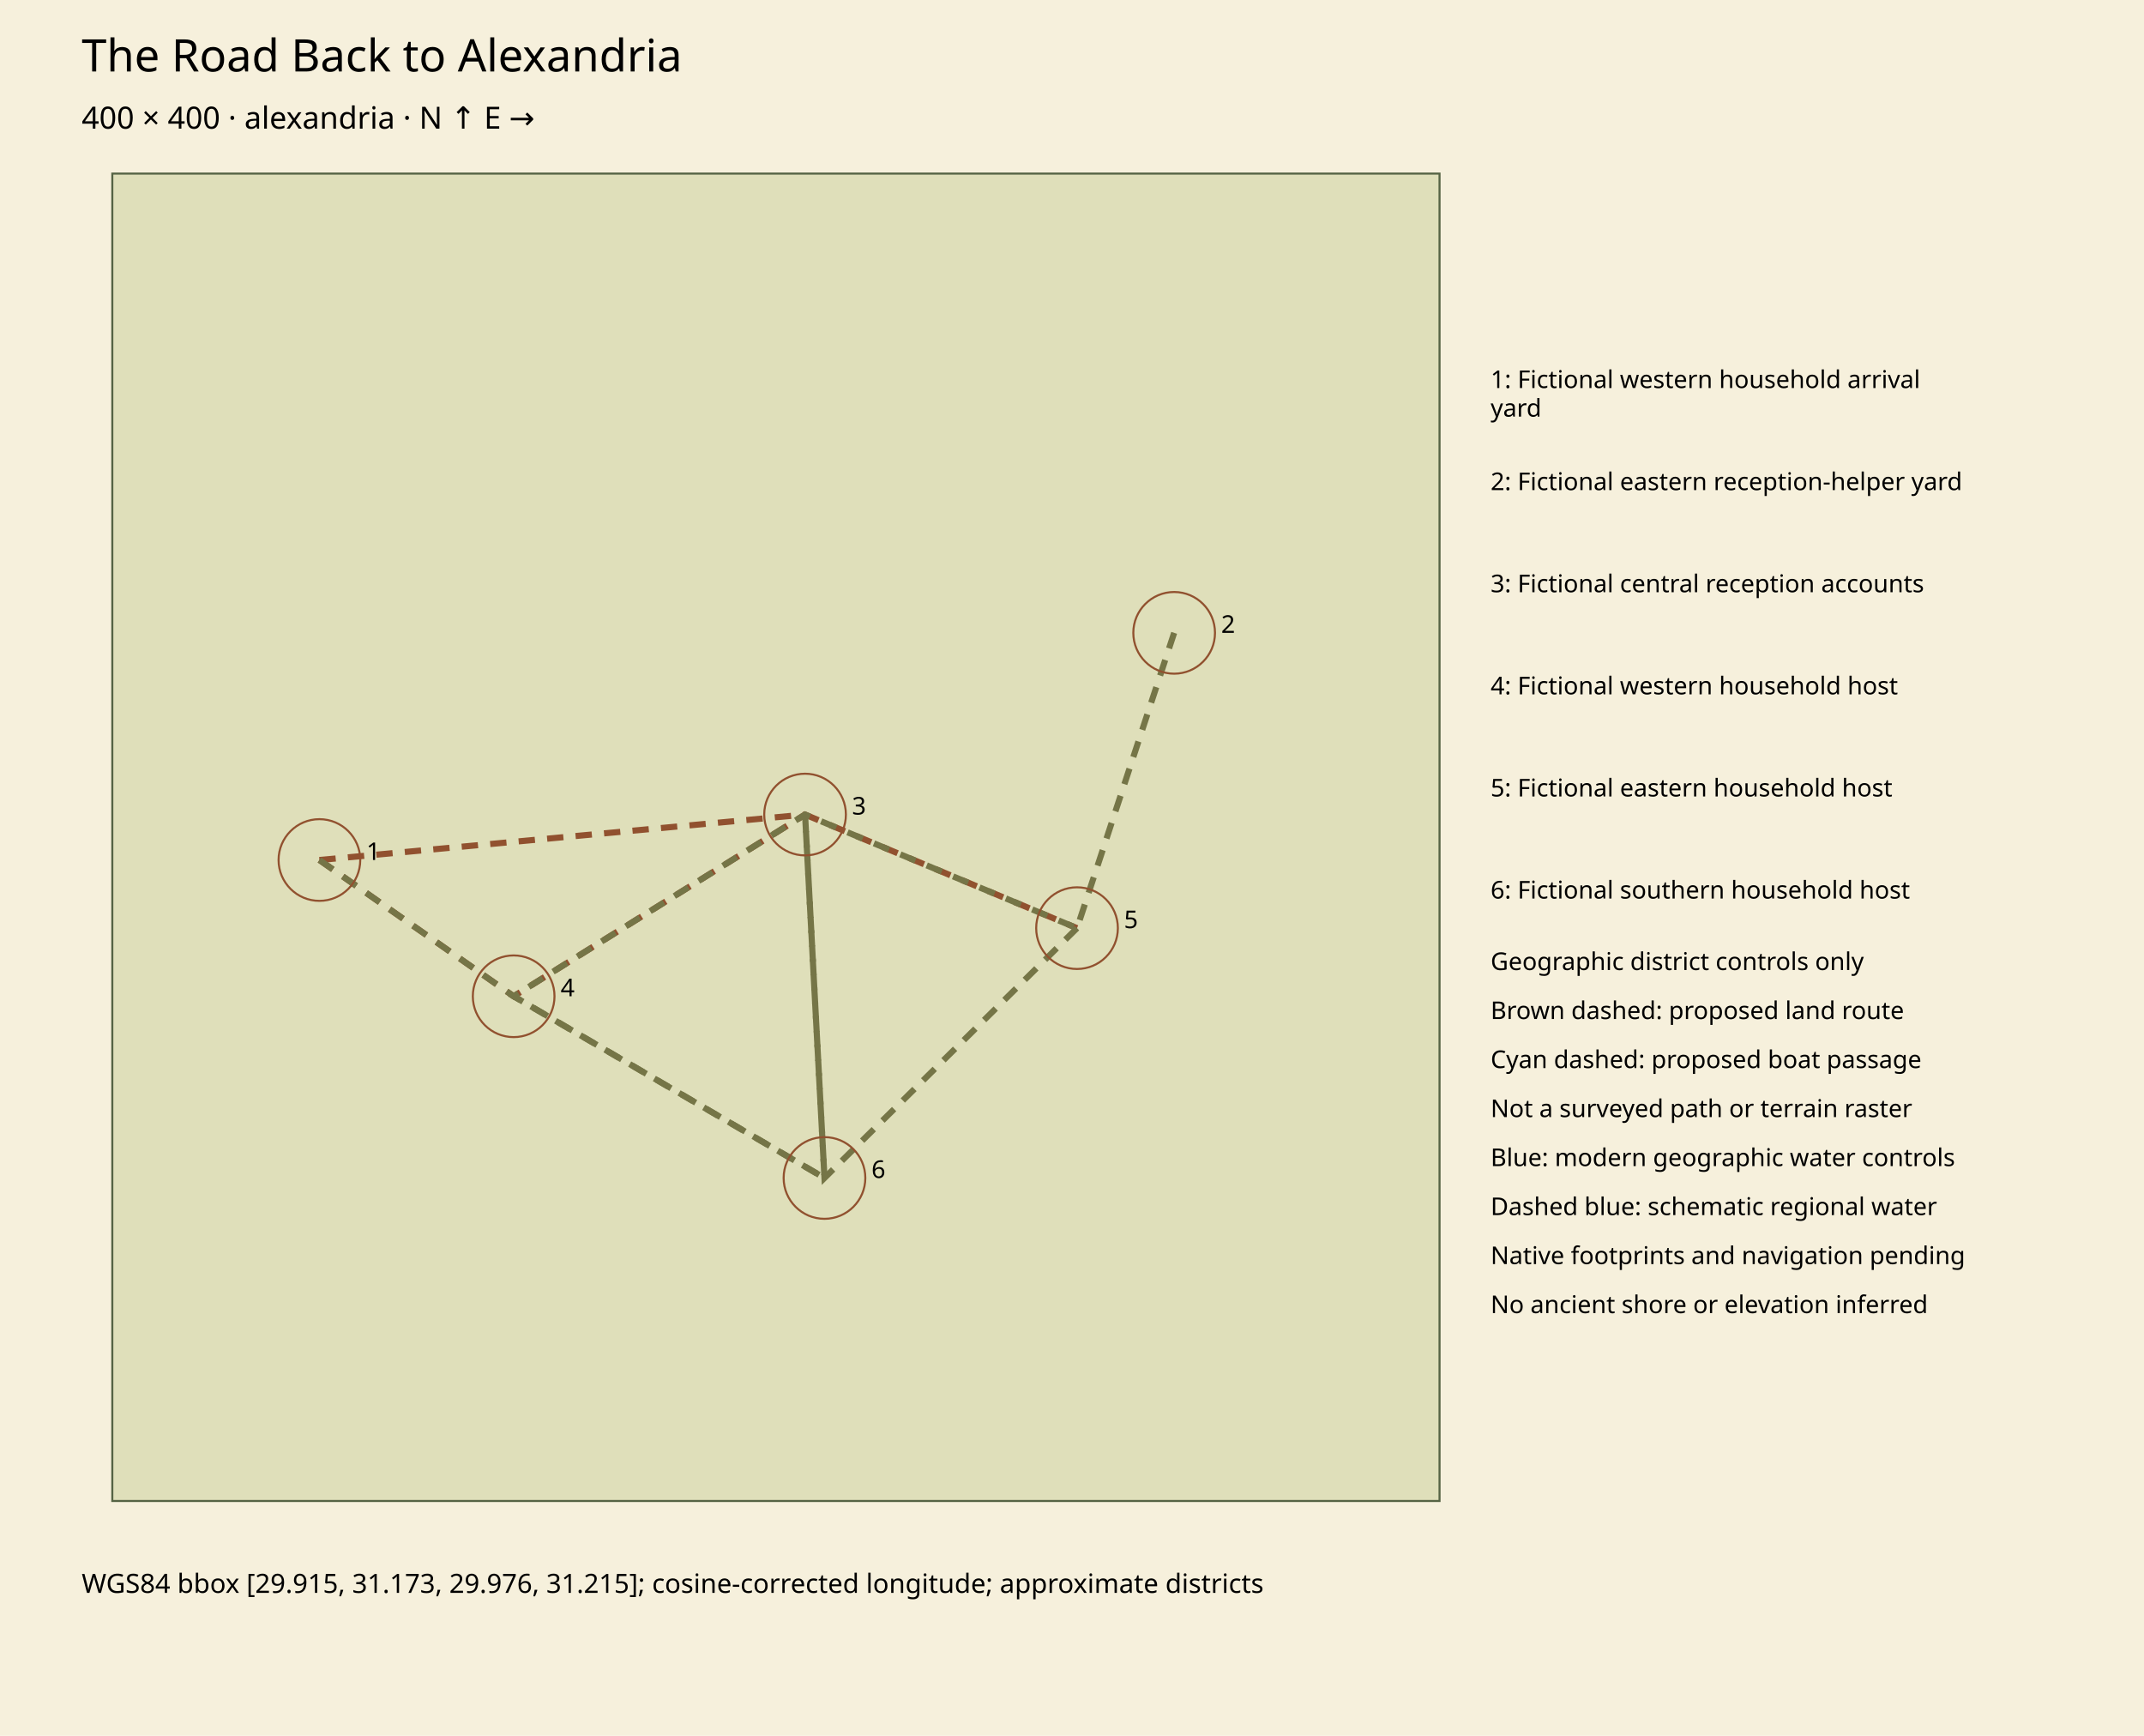
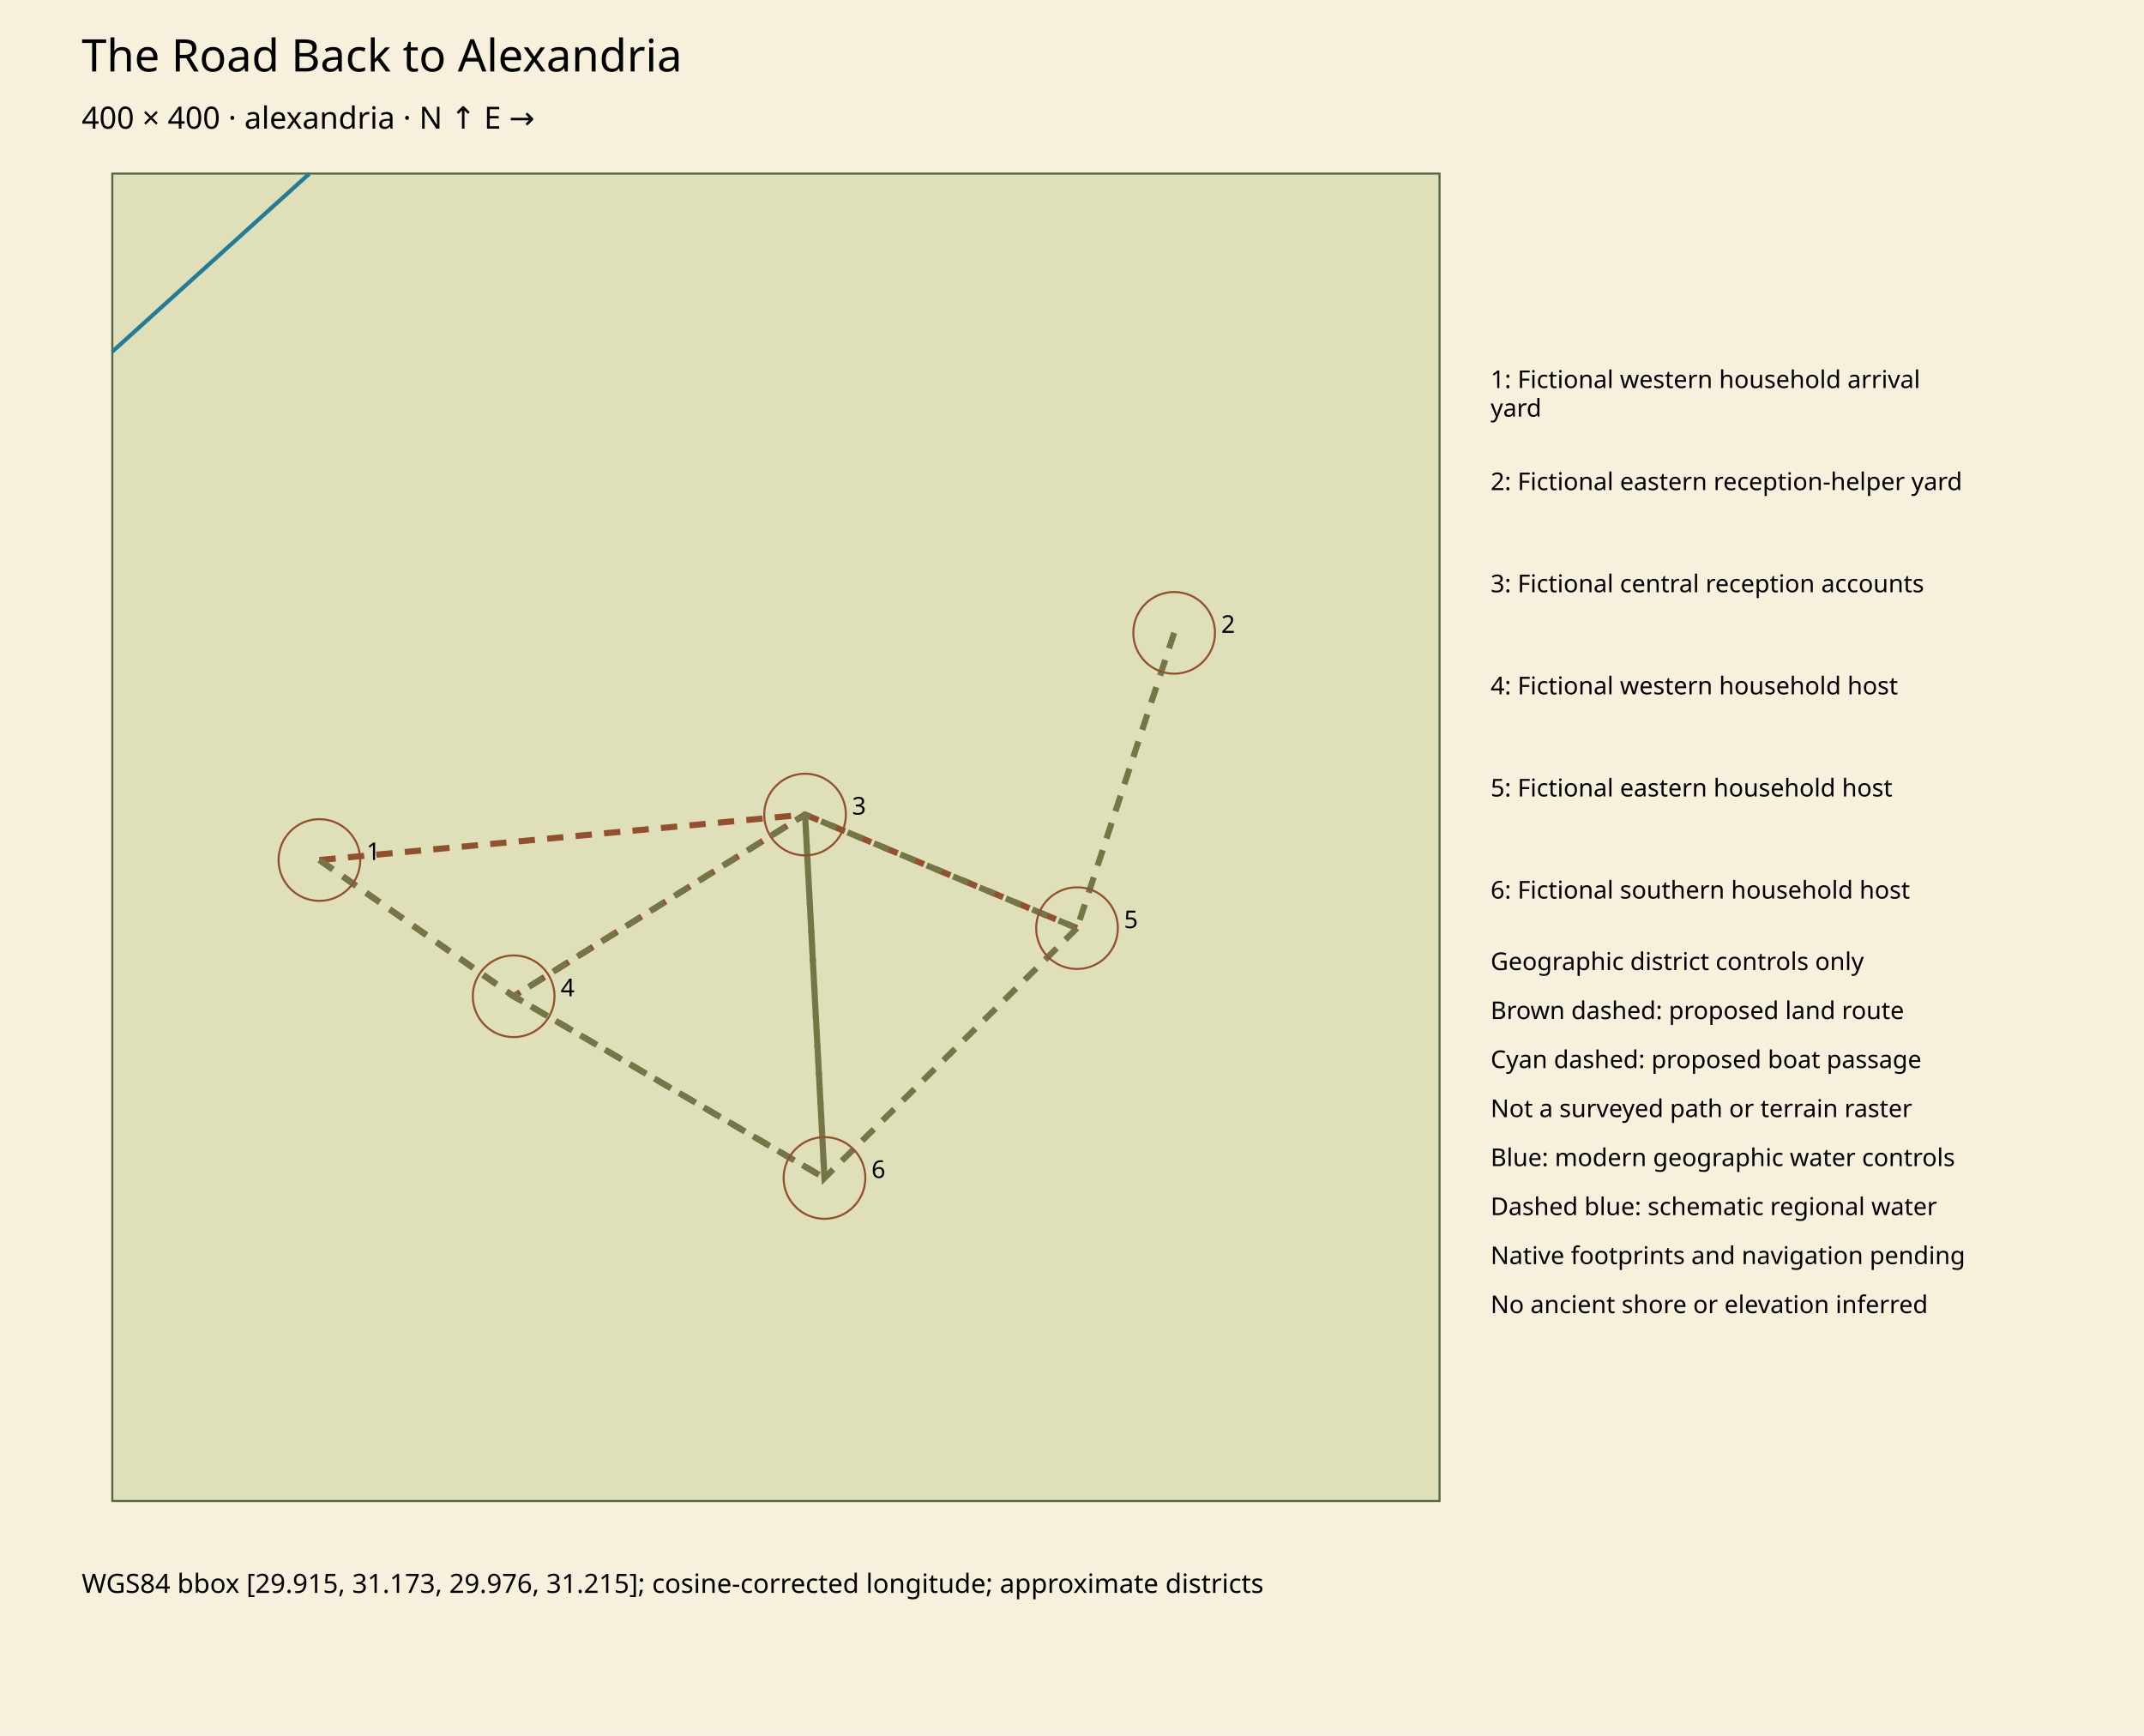
<svg xmlns="http://www.w3.org/2000/svg" viewBox="0 0 1050 850" role="img" aria-label="The Road Back to Alexandria geographic districts">
  <rect width="1050" height="850" fill="#f6f0dc" />
  <rect x="55" y="85" width="650" height="650" fill="#dfdfba" stroke="#556344" />
  <text x="40" y="35" font-family="sans-serif" font-size="22">The Road Back to Alexandria</text>
  <text x="40" y="63" font-family="sans-serif" font-size="15">400 × 400 · alexandria · N ↑ E →</text>
+   <polyline points="151.54,85.00 55.00,172.20" fill="none" stroke="#247b96" stroke-width="2" />
  <polyline data-corridor="western-host-link" points="156.43,421.13 251.56,487.85 394.27,398.87" fill="none" stroke="#91512f" stroke-width="3" stroke-dasharray="8 6" />
  <polyline data-corridor="eastern-host-link" points="156.43,421.13 394.27,398.87 527.46,454.49" fill="none" stroke="#91512f" stroke-width="3" stroke-dasharray="8 6" />
  <polyline data-corridor="southern-host-link" points="156.43,421.13 251.56,487.85 403.78,576.83 394.27,398.87" fill="none" stroke="#757547" stroke-width="3" stroke-dasharray="8 6" />
  <polyline data-corridor="helper-distribution" points="575.03,309.89 527.46,454.49 394.27,398.87 251.56,487.85 403.78,576.83" fill="none" stroke="#757547" stroke-width="3" stroke-dasharray="8 6" />
  <polyline data-corridor="south-account-alternative" points="527.46,454.49 403.78,576.83 394.27,398.87" fill="none" stroke="#757547" stroke-width="3" stroke-dasharray="8 6" />
  <circle cx="156.43" cy="421.13" r="20" fill="none" stroke="#91512f" />
  <text x="179.43" y="421.13" font-family="sans-serif">1</text>
  <text x="730" y="190" font-family="sans-serif" font-size="12">1: Fictional western household arrival</text>
  <text x="730" y="204" font-family="sans-serif" font-size="12">yard</text>
  <circle cx="575.03" cy="309.89" r="20" fill="none" stroke="#91512f" />
  <text x="598.03" y="309.89" font-family="sans-serif">2</text>
  <text x="730" y="240" font-family="sans-serif" font-size="12">2: Fictional eastern reception-helper yard</text>
  <circle cx="394.27" cy="398.87" r="20" fill="none" stroke="#91512f" />
  <text x="417.27" y="398.87" font-family="sans-serif">3</text>
  <text x="730" y="290" font-family="sans-serif" font-size="12">3: Fictional central reception accounts</text>
  <circle cx="251.56" cy="487.85" r="20" fill="none" stroke="#91512f" />
  <text x="274.56" y="487.85" font-family="sans-serif">4</text>
  <text x="730" y="340" font-family="sans-serif" font-size="12">4: Fictional western household host</text>
  <circle cx="527.46" cy="454.49" r="20" fill="none" stroke="#91512f" />
  <text x="550.46" y="454.49" font-family="sans-serif">5</text>
  <text x="730" y="390" font-family="sans-serif" font-size="12">5: Fictional eastern household host</text>
  <circle cx="403.78" cy="576.83" r="20" fill="none" stroke="#91512f" />
  <text x="426.78" y="576.83" font-family="sans-serif">6</text>
  <text x="730" y="440" font-family="sans-serif" font-size="12">6: Fictional southern household host</text>
  <text x="730" y="475" font-family="sans-serif" font-size="12">Geographic district controls only</text>
  <text x="730" y="499" font-family="sans-serif" font-size="12">Brown dashed: proposed land route</text>
  <text x="730" y="523" font-family="sans-serif" font-size="12">Cyan dashed: proposed boat passage</text>
  <text x="730" y="547" font-family="sans-serif" font-size="12">Not a surveyed path or terrain raster</text>
  <text x="730" y="571" font-family="sans-serif" font-size="12">Blue: modern geographic water controls</text>
  <text x="730" y="595" font-family="sans-serif" font-size="12">Dashed blue: schematic regional water</text>
  <text x="730" y="619" font-family="sans-serif" font-size="12">Native footprints and navigation pending</text>
  <text x="730" y="643" font-family="sans-serif" font-size="12">No ancient shore or elevation inferred</text>
  <text x="40" y="780" font-family="sans-serif" font-size="13">WGS84 bbox [29.915, 31.173, 29.976, 31.215]; cosine-corrected longitude; approximate districts</text>
</svg>
